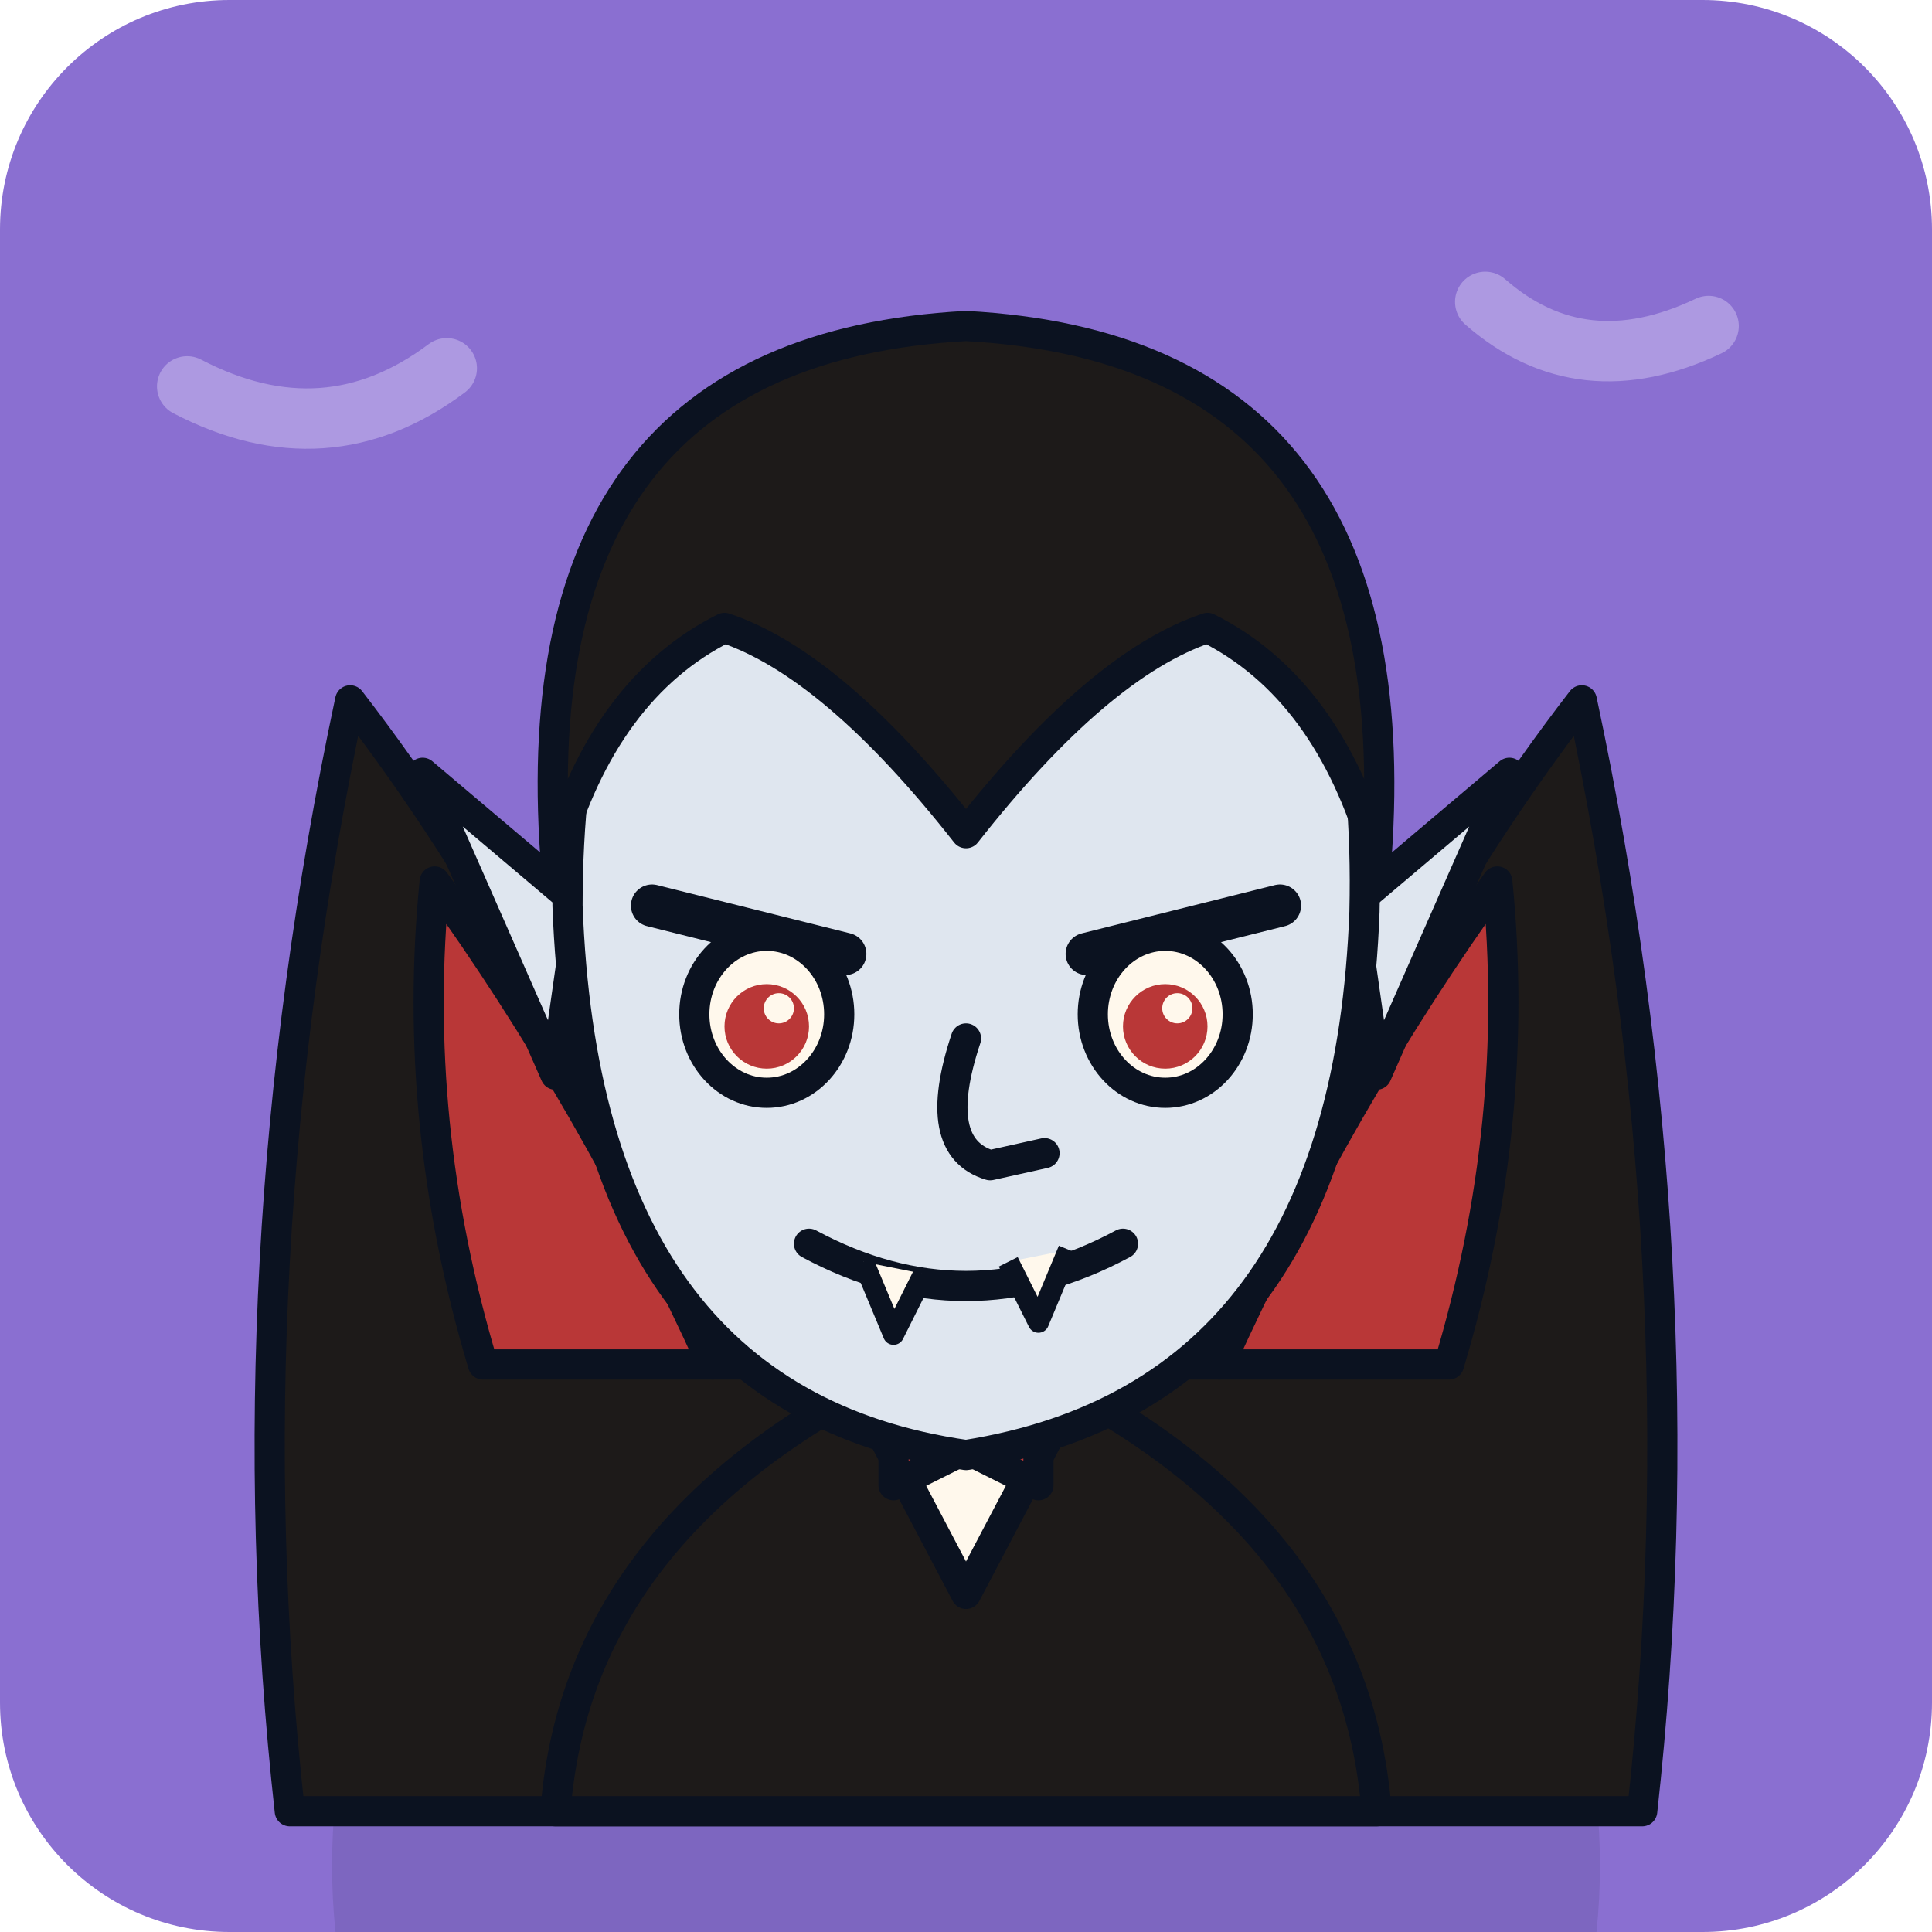
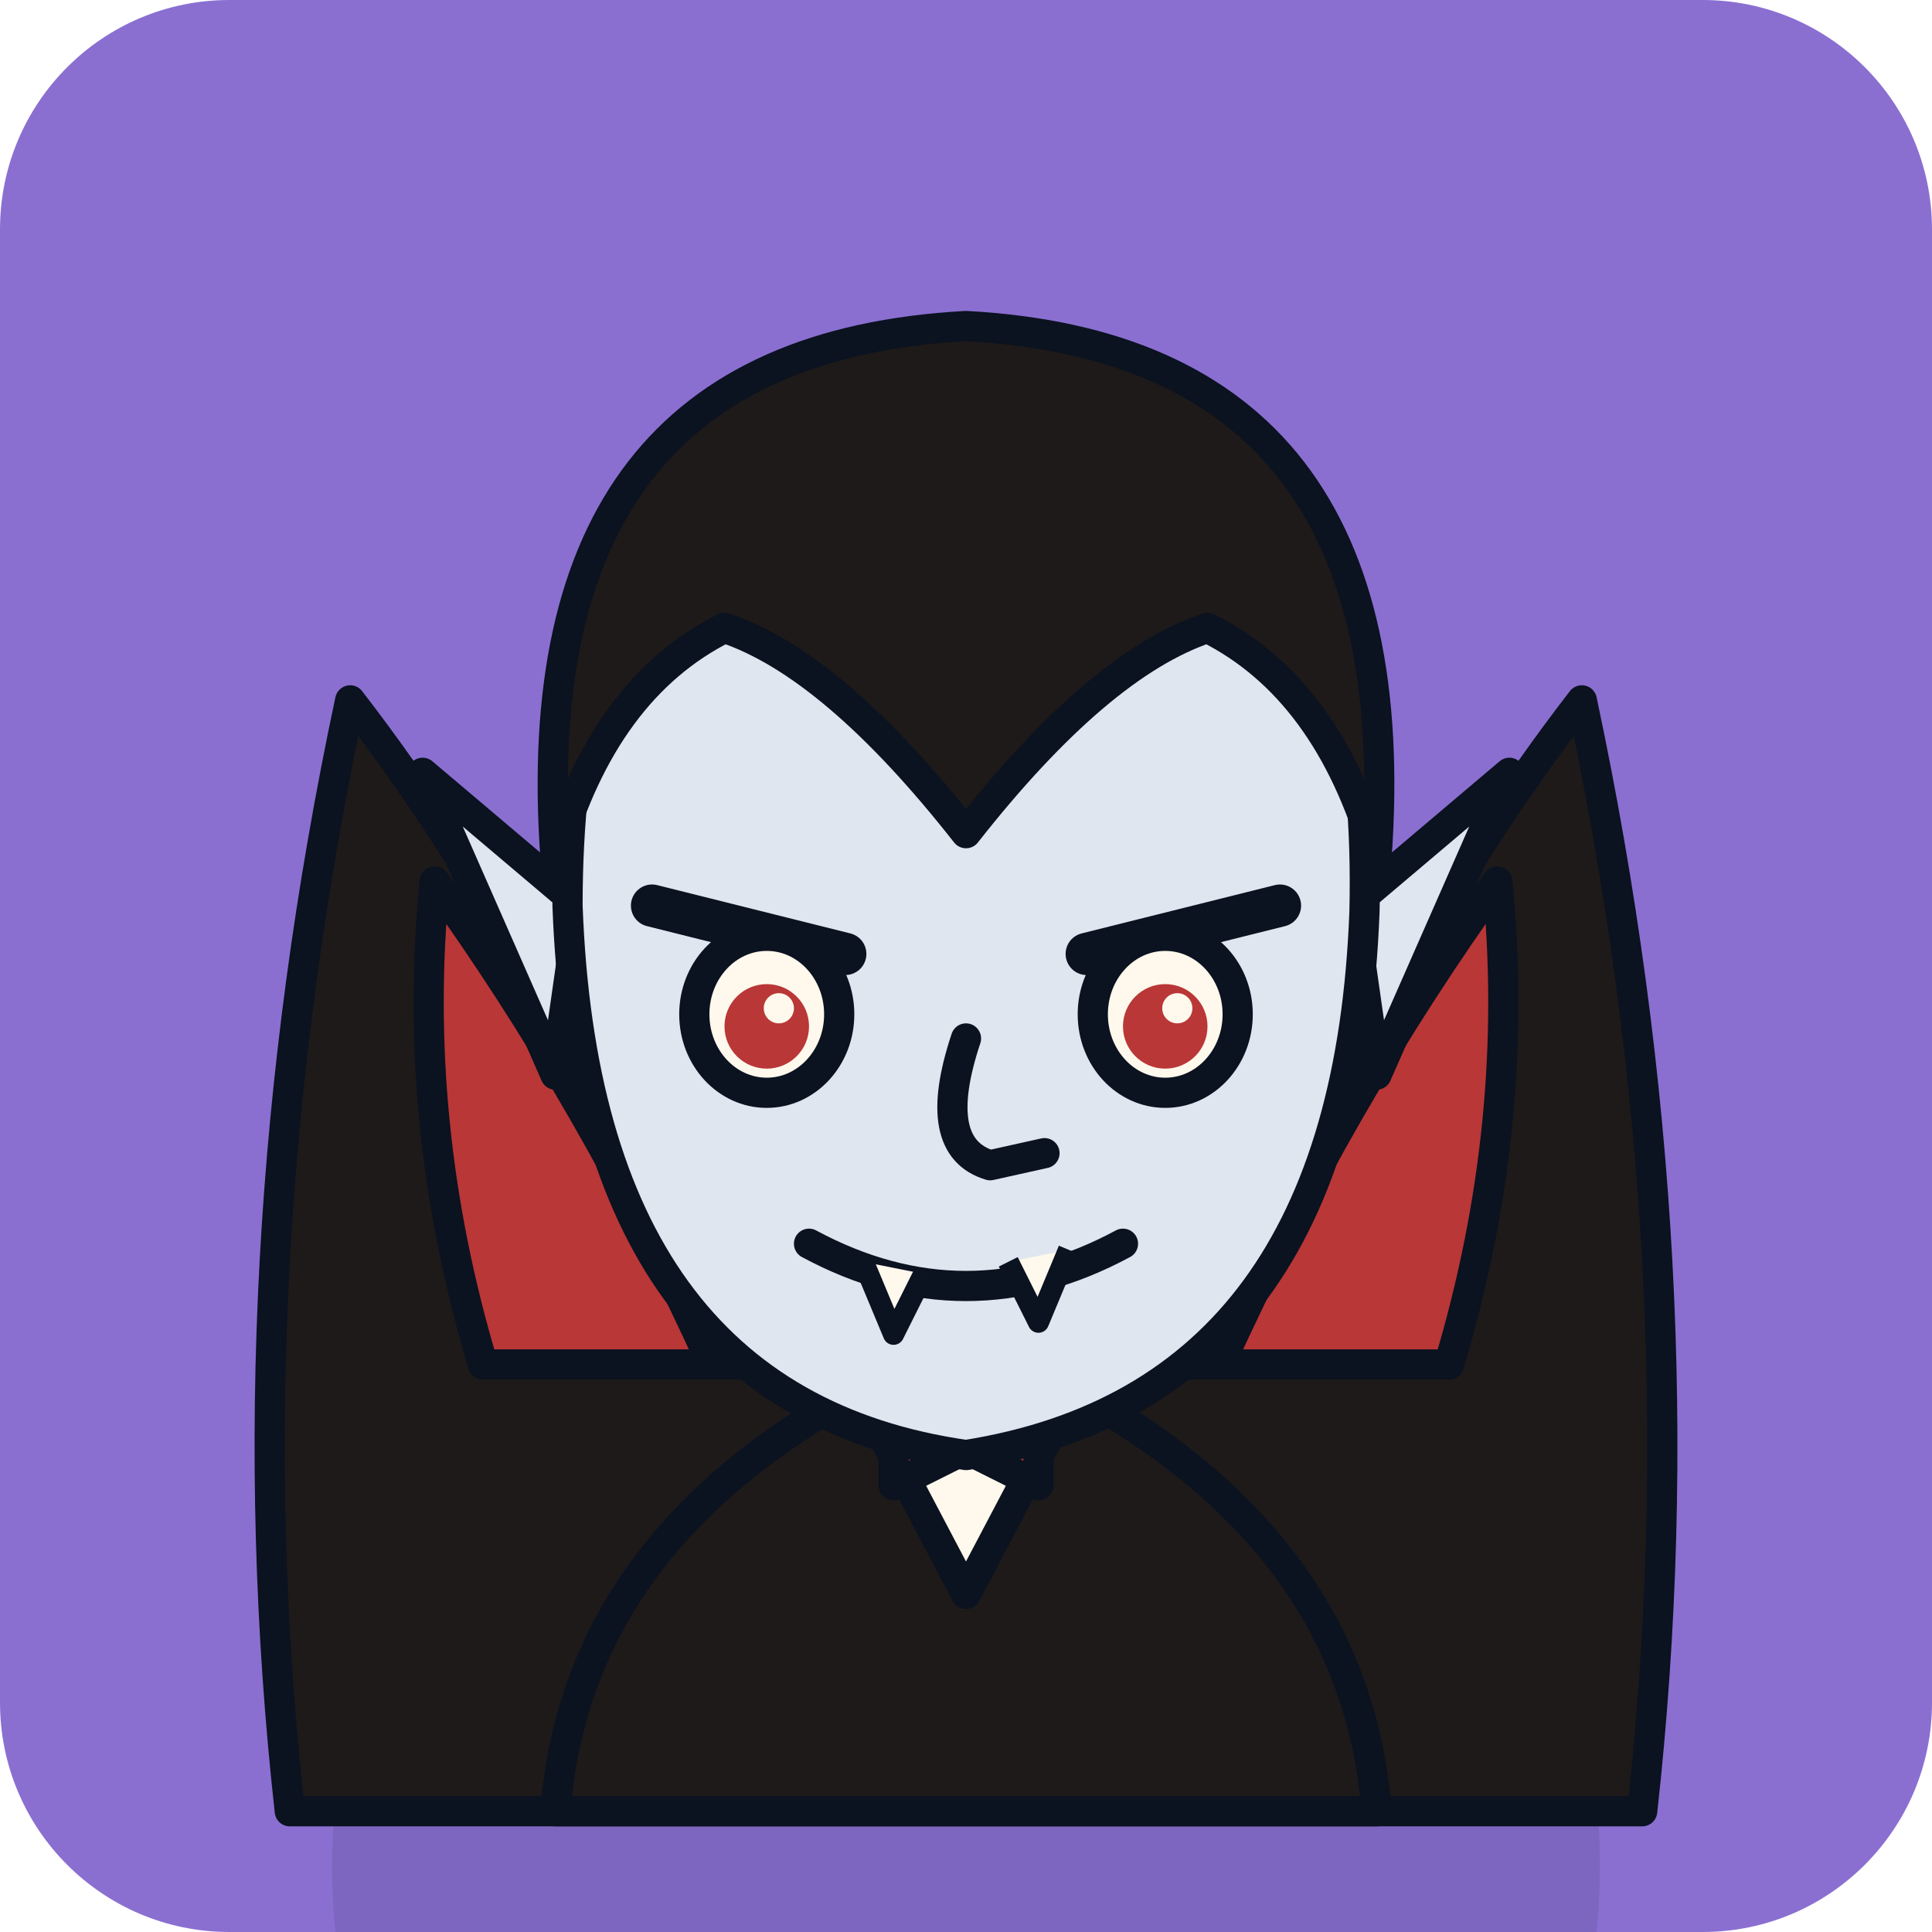
<svg xmlns="http://www.w3.org/2000/svg" width="320" height="320" viewBox="0 0 320 320" role="img" aria-label="Pelerinli vampir avatarı">
  <rect width="320" height="320" rx="38" fill="#8a6fd1" />
  <circle cx="160" cy="309" r="105" fill="#0b1220" opacity=".1" />
-   <path d="M31 64q23 12 43-3M246 50q16 14 37 4" fill="none" stroke="#d7ccf5" stroke-width="10" stroke-linecap="round" opacity=".45" />
  <path d="M58 116q34 44 60 110h84q26-66 60-110 20 94 10 184H48q-10-90 10-184Z" fill="#1d1a19" stroke="#0b1220" stroke-width="5" stroke-linecap="round" stroke-linejoin="round" />
  <path d="M72 146q26 36 46 80H80q-12-40-8-80ZM248 146q-26 36-46 80h38q12-40 8-80Z" fill="#b93737" stroke="#0b1220" stroke-width="5" stroke-linecap="round" stroke-linejoin="round" />
  <path d="M92 300q4-52 68-78 64 26 68 78Z" fill="#1d1a19" stroke="#0b1220" stroke-width="5" stroke-linecap="round" stroke-linejoin="round" />
  <path d="M140 226l20 38 20-38" fill="#fff8ec" stroke="#0b1220" stroke-width="5" stroke-linecap="round" stroke-linejoin="round" />
  <path d="M148 234l12 6 12-6v12l-12-6-12 6Z" fill="#b93737" stroke="#0b1220" stroke-width="5" stroke-linecap="round" stroke-linejoin="round" />
  <path d="M96 150l-26-22 22 50ZM224 150l26-22-22 50Z" fill="#dfe6ef" stroke="#0b1220" stroke-width="5" stroke-linecap="round" stroke-linejoin="round" />
  <path d="M94 150q0-84 66-90 68 6 66 91-3 80-66 90-63-9-66-91Z" fill="#dfe6ef" stroke="#0b1220" stroke-width="5" stroke-linecap="round" stroke-linejoin="round" />
  <path d="M92 142q-6-84 68-88 74 4 68 88-8-28-28-38-18 6-40 34-22-28-40-34-20 10-28 38Z" fill="#1d1a19" stroke="#0b1220" stroke-width="5" stroke-linecap="round" stroke-linejoin="round" />
  <path d="M108 150l32 8M212 150l-32 8" fill="none" stroke="#0b1220" stroke-width="7" stroke-linecap="round" />
  <ellipse cx="127" cy="168" rx="12" ry="13" fill="#fff8ec" stroke="#0b1220" stroke-width="5" stroke-linecap="round" stroke-linejoin="round" />
  <circle cx="127" cy="170" r="7" fill="#b93737" />
  <circle cx="129" cy="167" r="2.5" fill="#fff8ec" />
  <ellipse cx="193" cy="168" rx="12" ry="13" fill="#fff8ec" stroke="#0b1220" stroke-width="5" stroke-linecap="round" stroke-linejoin="round" />
  <circle cx="193" cy="170" r="7" fill="#b93737" />
  <circle cx="195" cy="167" r="2.5" fill="#fff8ec" />
  <path d="M160 172q-6 18 4 21l9-2" fill="none" stroke="#0b1220" stroke-width="5" stroke-linecap="round" stroke-linejoin="round" />
  <path d="M134 206q26 14 52 0" fill="none" stroke="#0b1220" stroke-width="5" stroke-linecap="round" stroke-linejoin="round" />
  <path d="M143 209l5 12 5-10M167 209l5 10 5-12" fill="#fff8ec" stroke="#0b1220" stroke-width="3.5" stroke-linejoin="round" />
</svg>
